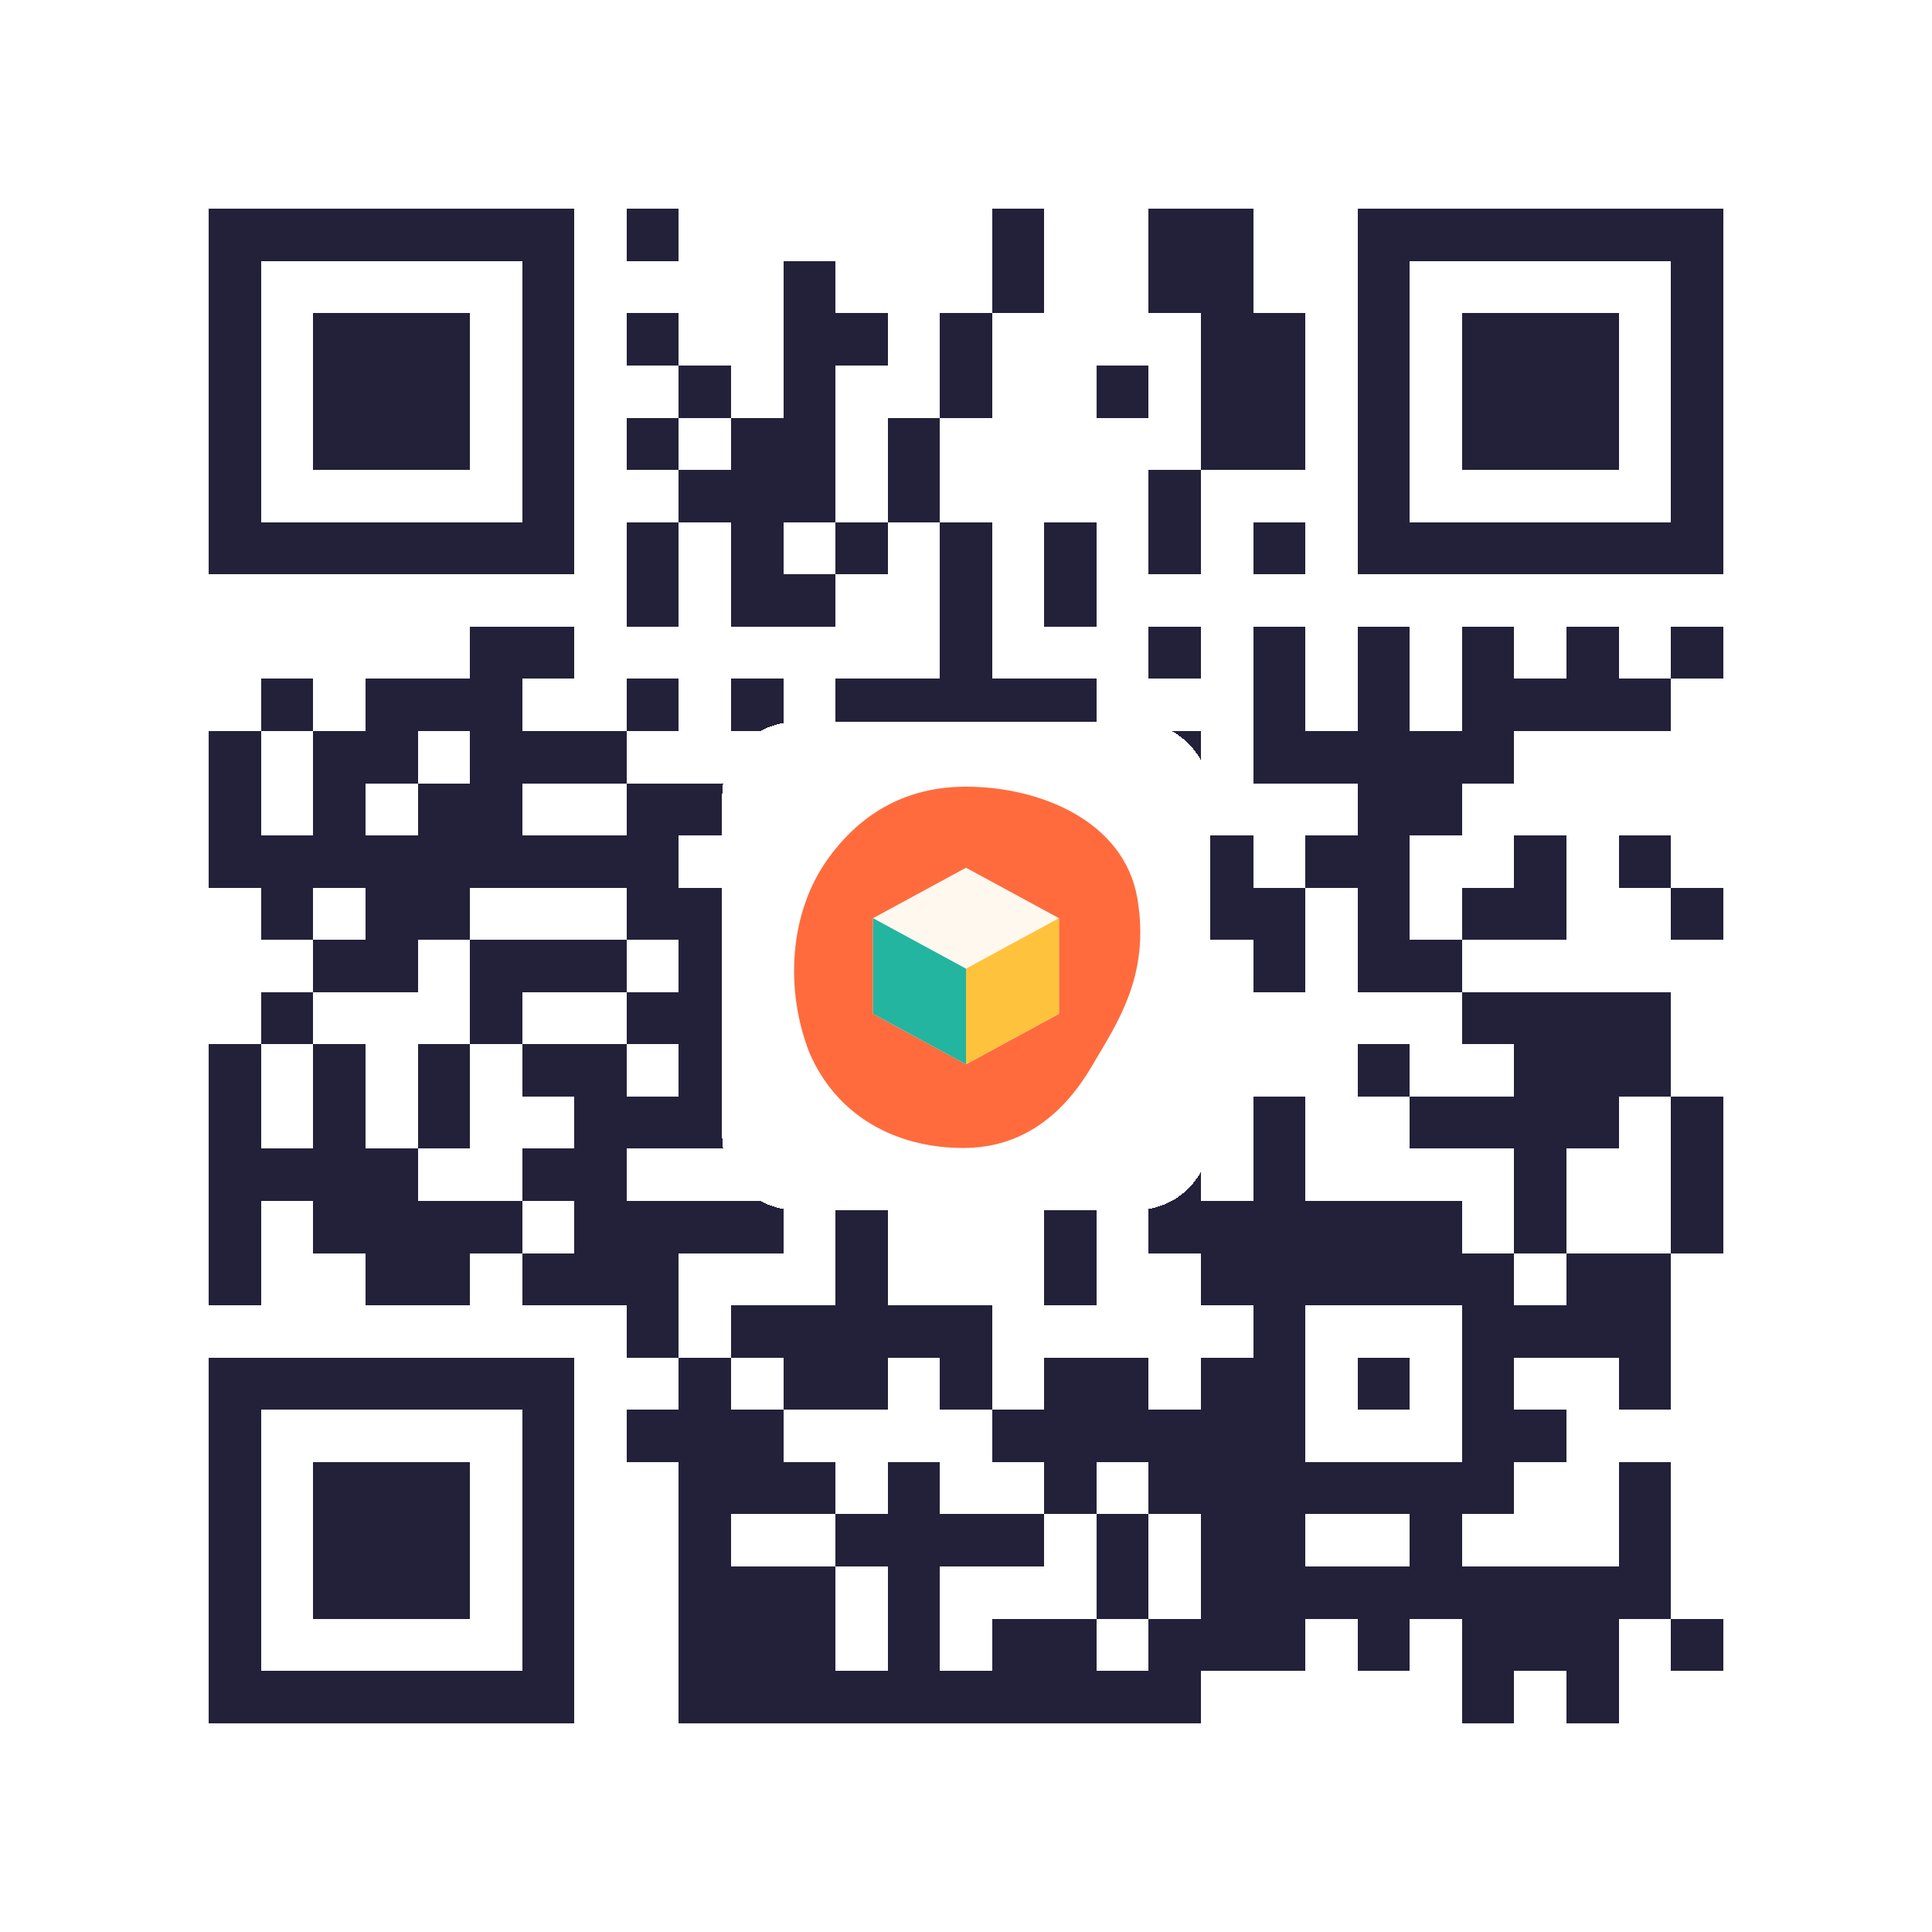
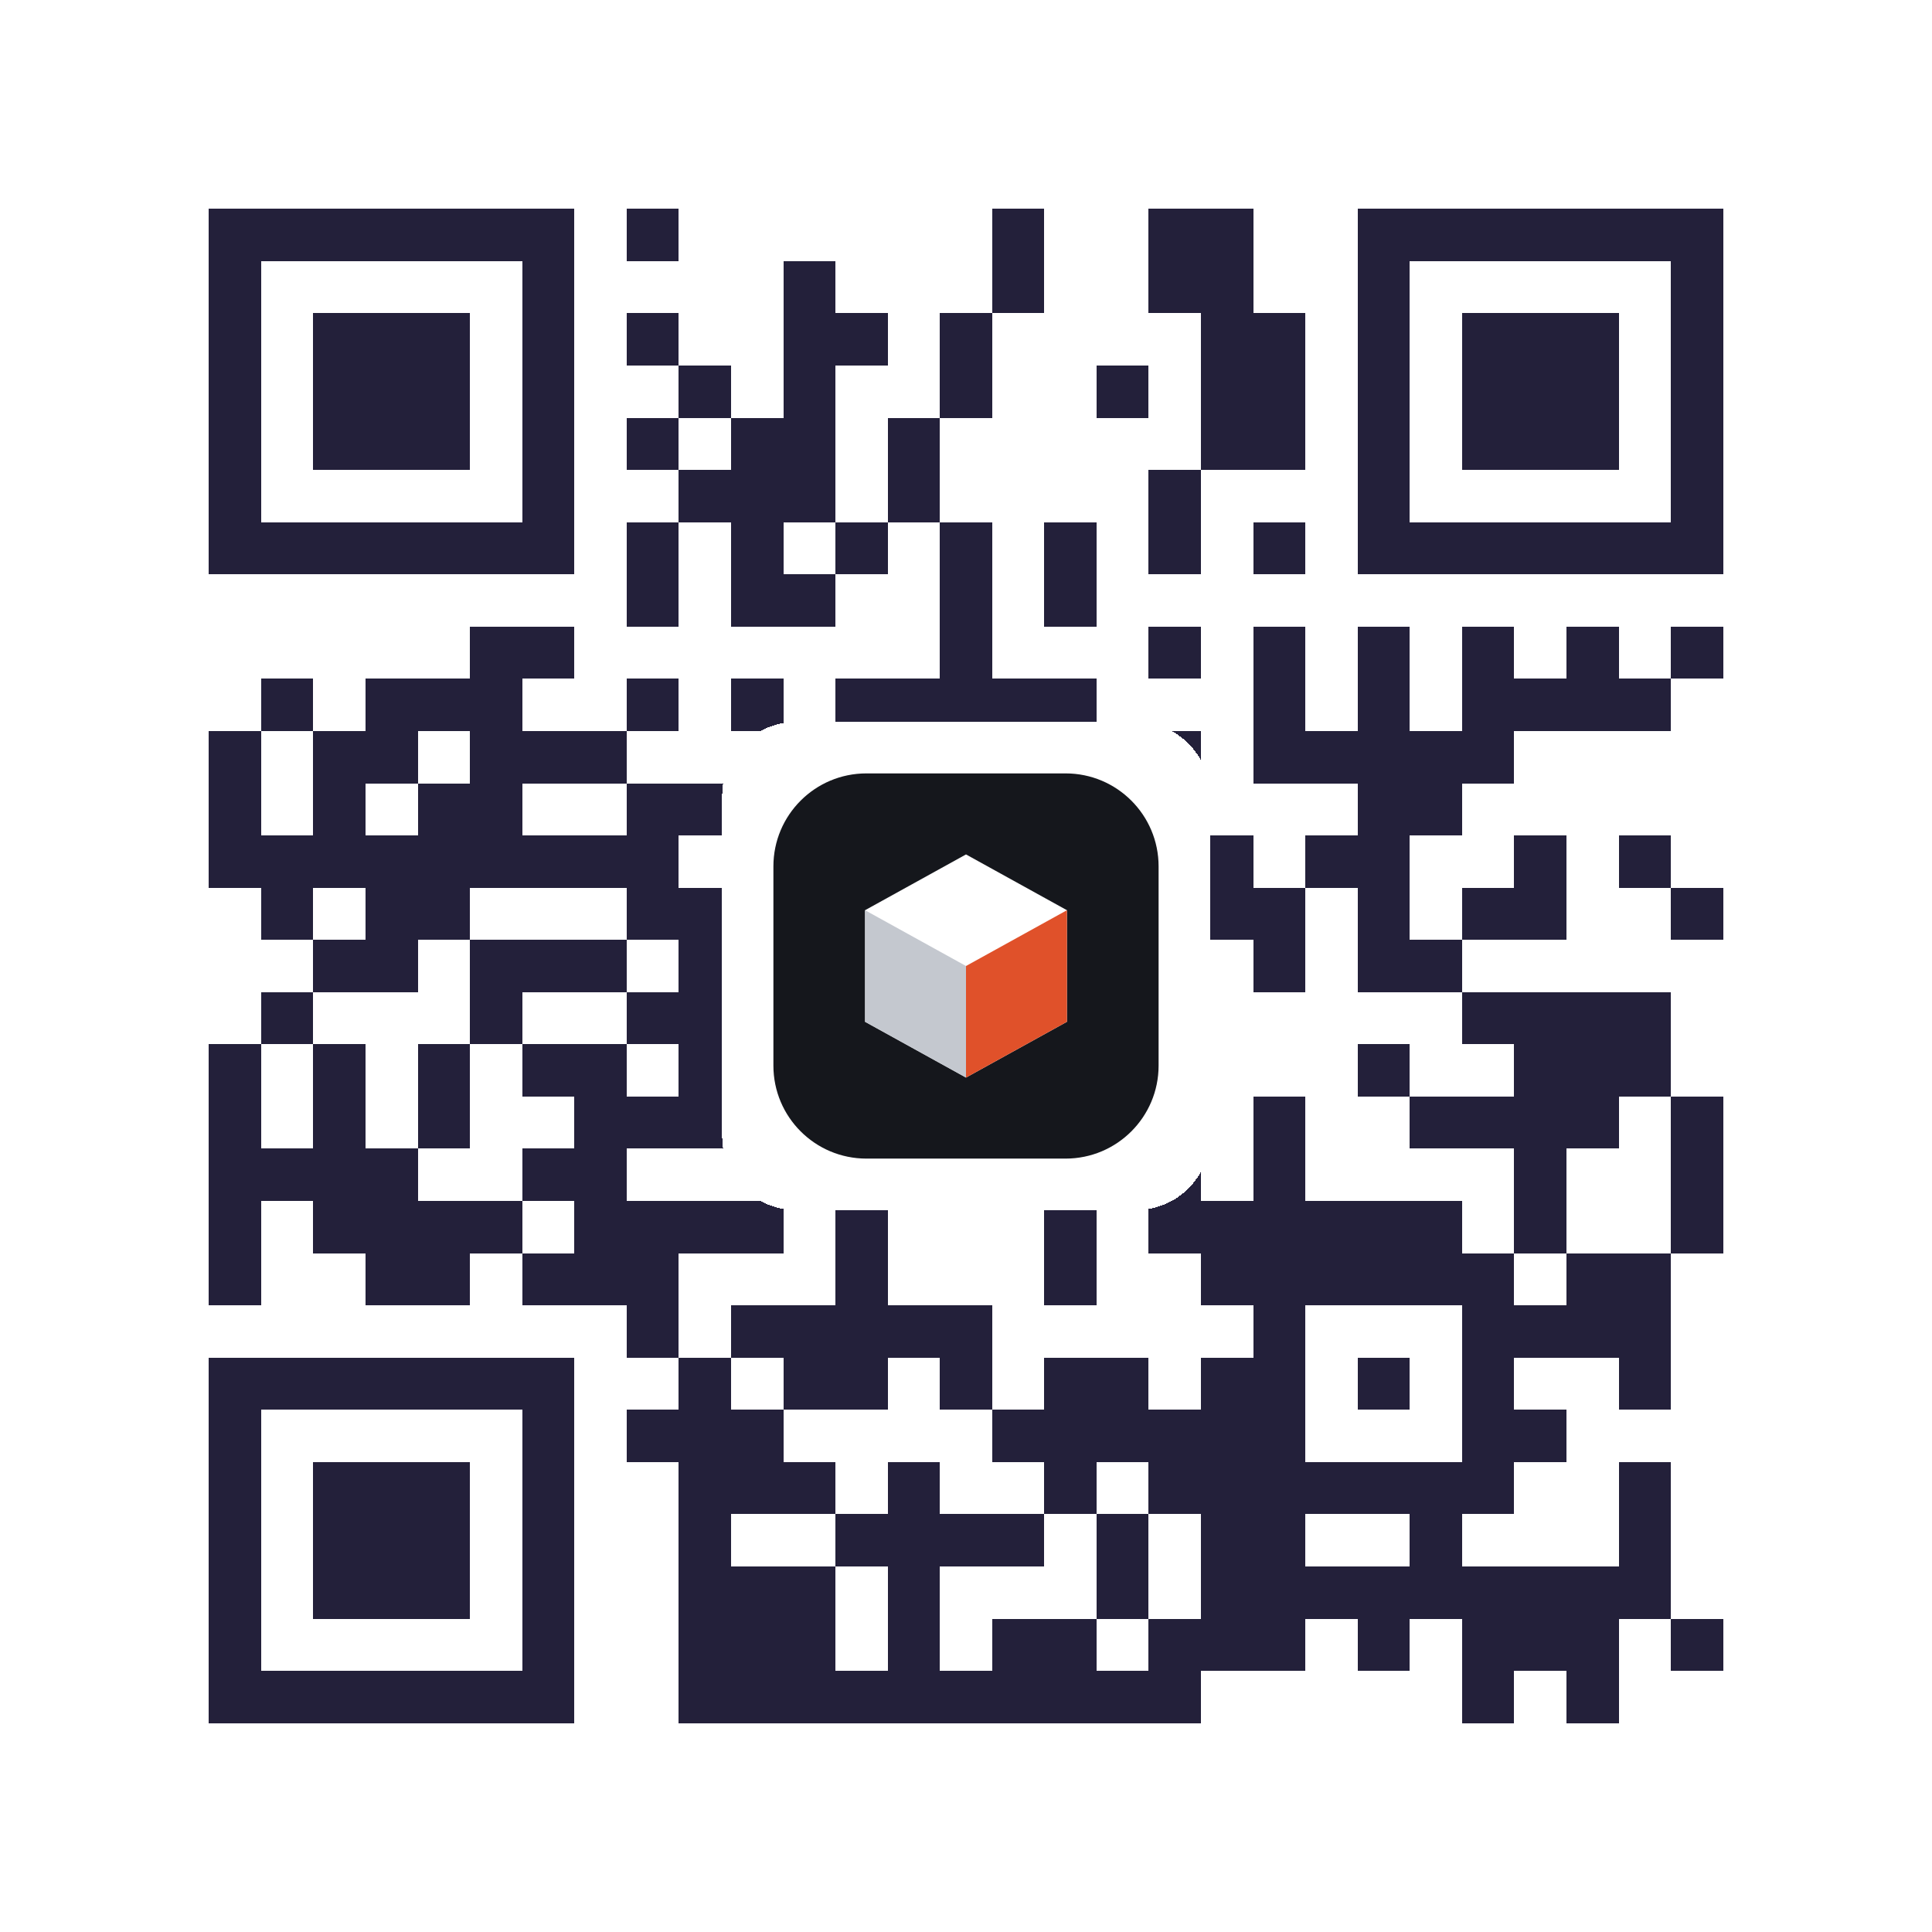
<svg xmlns="http://www.w3.org/2000/svg" viewBox="0 0 37 37" width="1024" height="1024" shape-rendering="crispEdges">
  <rect width="37" height="37" fill="#fff" />
  <path d="M4 4h1v1h-1zM5 4h1v1h-1zM6 4h1v1h-1zM7 4h1v1h-1zM8 4h1v1h-1zM9 4h1v1h-1zM10 4h1v1h-1zM12 4h1v1h-1zM19 4h1v1h-1zM22 4h1v1h-1zM23 4h1v1h-1zM26 4h1v1h-1zM27 4h1v1h-1zM28 4h1v1h-1zM29 4h1v1h-1zM30 4h1v1h-1zM31 4h1v1h-1zM32 4h1v1h-1zM4 5h1v1h-1zM10 5h1v1h-1zM15 5h1v1h-1zM19 5h1v1h-1zM22 5h1v1h-1zM23 5h1v1h-1zM26 5h1v1h-1zM32 5h1v1h-1zM4 6h1v1h-1zM6 6h1v1h-1zM7 6h1v1h-1zM8 6h1v1h-1zM10 6h1v1h-1zM12 6h1v1h-1zM15 6h1v1h-1zM16 6h1v1h-1zM18 6h1v1h-1zM23 6h1v1h-1zM24 6h1v1h-1zM26 6h1v1h-1zM28 6h1v1h-1zM29 6h1v1h-1zM30 6h1v1h-1zM32 6h1v1h-1zM4 7h1v1h-1zM6 7h1v1h-1zM7 7h1v1h-1zM8 7h1v1h-1zM10 7h1v1h-1zM13 7h1v1h-1zM15 7h1v1h-1zM18 7h1v1h-1zM21 7h1v1h-1zM23 7h1v1h-1zM24 7h1v1h-1zM26 7h1v1h-1zM28 7h1v1h-1zM29 7h1v1h-1zM30 7h1v1h-1zM32 7h1v1h-1zM4 8h1v1h-1zM6 8h1v1h-1zM7 8h1v1h-1zM8 8h1v1h-1zM10 8h1v1h-1zM12 8h1v1h-1zM14 8h1v1h-1zM15 8h1v1h-1zM17 8h1v1h-1zM23 8h1v1h-1zM24 8h1v1h-1zM26 8h1v1h-1zM28 8h1v1h-1zM29 8h1v1h-1zM30 8h1v1h-1zM32 8h1v1h-1zM4 9h1v1h-1zM10 9h1v1h-1zM13 9h1v1h-1zM14 9h1v1h-1zM15 9h1v1h-1zM17 9h1v1h-1zM22 9h1v1h-1zM26 9h1v1h-1zM32 9h1v1h-1zM4 10h1v1h-1zM5 10h1v1h-1zM6 10h1v1h-1zM7 10h1v1h-1zM8 10h1v1h-1zM9 10h1v1h-1zM10 10h1v1h-1zM12 10h1v1h-1zM14 10h1v1h-1zM16 10h1v1h-1zM18 10h1v1h-1zM20 10h1v1h-1zM22 10h1v1h-1zM24 10h1v1h-1zM26 10h1v1h-1zM27 10h1v1h-1zM28 10h1v1h-1zM29 10h1v1h-1zM30 10h1v1h-1zM31 10h1v1h-1zM32 10h1v1h-1zM12 11h1v1h-1zM14 11h1v1h-1zM15 11h1v1h-1zM18 11h1v1h-1zM20 11h1v1h-1zM9 12h1v1h-1zM10 12h1v1h-1zM18 12h1v1h-1zM22 12h1v1h-1zM24 12h1v1h-1zM26 12h1v1h-1zM28 12h1v1h-1zM30 12h1v1h-1zM32 12h1v1h-1zM5 13h1v1h-1zM7 13h1v1h-1zM8 13h1v1h-1zM9 13h1v1h-1zM12 13h1v1h-1zM14 13h1v1h-1zM16 13h1v1h-1zM17 13h1v1h-1zM18 13h1v1h-1zM19 13h1v1h-1zM20 13h1v1h-1zM24 13h1v1h-1zM26 13h1v1h-1zM28 13h1v1h-1zM29 13h1v1h-1zM30 13h1v1h-1zM31 13h1v1h-1zM4 14h1v1h-1zM6 14h1v1h-1zM7 14h1v1h-1zM9 14h1v1h-1zM10 14h1v1h-1zM11 14h1v1h-1zM18 14h1v1h-1zM19 14h1v1h-1zM22 14h1v1h-1zM24 14h1v1h-1zM25 14h1v1h-1zM26 14h1v1h-1zM27 14h1v1h-1zM28 14h1v1h-1zM4 15h1v1h-1zM6 15h1v1h-1zM8 15h1v1h-1zM9 15h1v1h-1zM12 15h1v1h-1zM13 15h1v1h-1zM14 15h1v1h-1zM15 15h1v1h-1zM18 15h1v1h-1zM19 15h1v1h-1zM20 15h1v1h-1zM21 15h1v1h-1zM26 15h1v1h-1zM27 15h1v1h-1zM4 16h1v1h-1zM5 16h1v1h-1zM6 16h1v1h-1zM7 16h1v1h-1zM8 16h1v1h-1zM9 16h1v1h-1zM10 16h1v1h-1zM11 16h1v1h-1zM12 16h1v1h-1zM15 16h1v1h-1zM16 16h1v1h-1zM17 16h1v1h-1zM18 16h1v1h-1zM19 16h1v1h-1zM21 16h1v1h-1zM23 16h1v1h-1zM25 16h1v1h-1zM26 16h1v1h-1zM29 16h1v1h-1zM31 16h1v1h-1zM5 17h1v1h-1zM7 17h1v1h-1zM8 17h1v1h-1zM12 17h1v1h-1zM13 17h1v1h-1zM15 17h1v1h-1zM21 17h1v1h-1zM23 17h1v1h-1zM24 17h1v1h-1zM26 17h1v1h-1zM28 17h1v1h-1zM29 17h1v1h-1zM32 17h1v1h-1zM6 18h1v1h-1zM7 18h1v1h-1zM9 18h1v1h-1zM10 18h1v1h-1zM11 18h1v1h-1zM13 18h1v1h-1zM14 18h1v1h-1zM15 18h1v1h-1zM17 18h1v1h-1zM18 18h1v1h-1zM19 18h1v1h-1zM21 18h1v1h-1zM22 18h1v1h-1zM24 18h1v1h-1zM26 18h1v1h-1zM27 18h1v1h-1zM5 19h1v1h-1zM9 19h1v1h-1zM12 19h1v1h-1zM13 19h1v1h-1zM15 19h1v1h-1zM28 19h1v1h-1zM29 19h1v1h-1zM30 19h1v1h-1zM31 19h1v1h-1zM4 20h1v1h-1zM6 20h1v1h-1zM8 20h1v1h-1zM10 20h1v1h-1zM11 20h1v1h-1zM13 20h1v1h-1zM14 20h1v1h-1zM15 20h1v1h-1zM17 20h1v1h-1zM19 20h1v1h-1zM20 20h1v1h-1zM22 20h1v1h-1zM26 20h1v1h-1zM29 20h1v1h-1zM30 20h1v1h-1zM31 20h1v1h-1zM4 21h1v1h-1zM6 21h1v1h-1zM8 21h1v1h-1zM11 21h1v1h-1zM12 21h1v1h-1zM13 21h1v1h-1zM14 21h1v1h-1zM15 21h1v1h-1zM18 21h1v1h-1zM19 21h1v1h-1zM20 21h1v1h-1zM21 21h1v1h-1zM24 21h1v1h-1zM27 21h1v1h-1zM28 21h1v1h-1zM29 21h1v1h-1zM30 21h1v1h-1zM32 21h1v1h-1zM4 22h1v1h-1zM5 22h1v1h-1zM6 22h1v1h-1zM7 22h1v1h-1zM10 22h1v1h-1zM11 22h1v1h-1zM18 22h1v1h-1zM20 22h1v1h-1zM22 22h1v1h-1zM24 22h1v1h-1zM29 22h1v1h-1zM32 22h1v1h-1zM4 23h1v1h-1zM6 23h1v1h-1zM7 23h1v1h-1zM8 23h1v1h-1zM9 23h1v1h-1zM11 23h1v1h-1zM12 23h1v1h-1zM13 23h1v1h-1zM14 23h1v1h-1zM16 23h1v1h-1zM20 23h1v1h-1zM22 23h1v1h-1zM23 23h1v1h-1zM24 23h1v1h-1zM25 23h1v1h-1zM26 23h1v1h-1zM27 23h1v1h-1zM29 23h1v1h-1zM32 23h1v1h-1zM4 24h1v1h-1zM7 24h1v1h-1zM8 24h1v1h-1zM10 24h1v1h-1zM11 24h1v1h-1zM12 24h1v1h-1zM16 24h1v1h-1zM20 24h1v1h-1zM23 24h1v1h-1zM24 24h1v1h-1zM25 24h1v1h-1zM26 24h1v1h-1zM27 24h1v1h-1zM28 24h1v1h-1zM30 24h1v1h-1zM31 24h1v1h-1zM12 25h1v1h-1zM14 25h1v1h-1zM15 25h1v1h-1zM16 25h1v1h-1zM17 25h1v1h-1zM18 25h1v1h-1zM24 25h1v1h-1zM28 25h1v1h-1zM29 25h1v1h-1zM30 25h1v1h-1zM31 25h1v1h-1zM4 26h1v1h-1zM5 26h1v1h-1zM6 26h1v1h-1zM7 26h1v1h-1zM8 26h1v1h-1zM9 26h1v1h-1zM10 26h1v1h-1zM13 26h1v1h-1zM15 26h1v1h-1zM16 26h1v1h-1zM18 26h1v1h-1zM20 26h1v1h-1zM21 26h1v1h-1zM23 26h1v1h-1zM24 26h1v1h-1zM26 26h1v1h-1zM28 26h1v1h-1zM31 26h1v1h-1zM4 27h1v1h-1zM10 27h1v1h-1zM12 27h1v1h-1zM13 27h1v1h-1zM14 27h1v1h-1zM19 27h1v1h-1zM20 27h1v1h-1zM21 27h1v1h-1zM22 27h1v1h-1zM23 27h1v1h-1zM24 27h1v1h-1zM28 27h1v1h-1zM29 27h1v1h-1zM4 28h1v1h-1zM6 28h1v1h-1zM7 28h1v1h-1zM8 28h1v1h-1zM10 28h1v1h-1zM13 28h1v1h-1zM14 28h1v1h-1zM15 28h1v1h-1zM17 28h1v1h-1zM20 28h1v1h-1zM22 28h1v1h-1zM23 28h1v1h-1zM24 28h1v1h-1zM25 28h1v1h-1zM26 28h1v1h-1zM27 28h1v1h-1zM28 28h1v1h-1zM31 28h1v1h-1zM4 29h1v1h-1zM6 29h1v1h-1zM7 29h1v1h-1zM8 29h1v1h-1zM10 29h1v1h-1zM13 29h1v1h-1zM16 29h1v1h-1zM17 29h1v1h-1zM18 29h1v1h-1zM19 29h1v1h-1zM21 29h1v1h-1zM23 29h1v1h-1zM24 29h1v1h-1zM27 29h1v1h-1zM31 29h1v1h-1zM4 30h1v1h-1zM6 30h1v1h-1zM7 30h1v1h-1zM8 30h1v1h-1zM10 30h1v1h-1zM13 30h1v1h-1zM14 30h1v1h-1zM15 30h1v1h-1zM17 30h1v1h-1zM21 30h1v1h-1zM23 30h1v1h-1zM24 30h1v1h-1zM25 30h1v1h-1zM26 30h1v1h-1zM27 30h1v1h-1zM28 30h1v1h-1zM29 30h1v1h-1zM30 30h1v1h-1zM31 30h1v1h-1zM4 31h1v1h-1zM10 31h1v1h-1zM13 31h1v1h-1zM14 31h1v1h-1zM15 31h1v1h-1zM17 31h1v1h-1zM19 31h1v1h-1zM20 31h1v1h-1zM22 31h1v1h-1zM23 31h1v1h-1zM24 31h1v1h-1zM26 31h1v1h-1zM28 31h1v1h-1zM29 31h1v1h-1zM30 31h1v1h-1zM32 31h1v1h-1zM4 32h1v1h-1zM5 32h1v1h-1zM6 32h1v1h-1zM7 32h1v1h-1zM8 32h1v1h-1zM9 32h1v1h-1zM10 32h1v1h-1zM13 32h1v1h-1zM14 32h1v1h-1zM15 32h1v1h-1zM16 32h1v1h-1zM17 32h1v1h-1zM18 32h1v1h-1zM19 32h1v1h-1zM20 32h1v1h-1zM21 32h1v1h-1zM22 32h1v1h-1zM28 32h1v1h-1zM30 32h1v1h-1z" fill="#23203a" />
  <rect x="13.83" y="13.83" width="9.34" height="9.34" rx="1.4" fill="#fff" />
  <g transform="translate(14.43 14.43) scale(0.254375)" shape-rendering="geometricPrecision">
-     <path d="M16 2.5c5.6 0 11.9 2.6 12.9 8.4 1 5.9-1.6 9.5-3.4 12.6-2.1 3.6-5.2 6.2-9.7 6.2-5.2 0-9.6-2.5-11.6-7.2C2.4 17.9 2.6 12 5.7 7.8 8.2 4.4 11.6 2.5 16 2.5z" fill="#ff6b3d" />
-     <path d="M16 8.6 23 12.4v7.2L16 23.4l-7-3.8v-7.2z" fill="#fff8ef" />
-     <path d="M16 16.2v7.2l7-3.8v-7.2z" fill="#ffc23d" />
-     <path d="M16 16.2 9 12.4v7.2l7 3.8z" fill="#23b5a0" />
+     <rect x="1.5" y="1.5" width="29" height="29" rx="7" fill="#15171c" />
+     <path d="M16 7.6 23.6 11.8v8.4L16 24.4l-7.6-4.2v-8.4z" fill="#ffffff" />
+     <path d="M16 16v8.4l7.6-4.2v-8.4z" fill="#e0512a" />
+     <path d="M16 16 8.4 11.8v8.4l7.6 4.2z" fill="#c4c8cf" />
  </g>
</svg>
